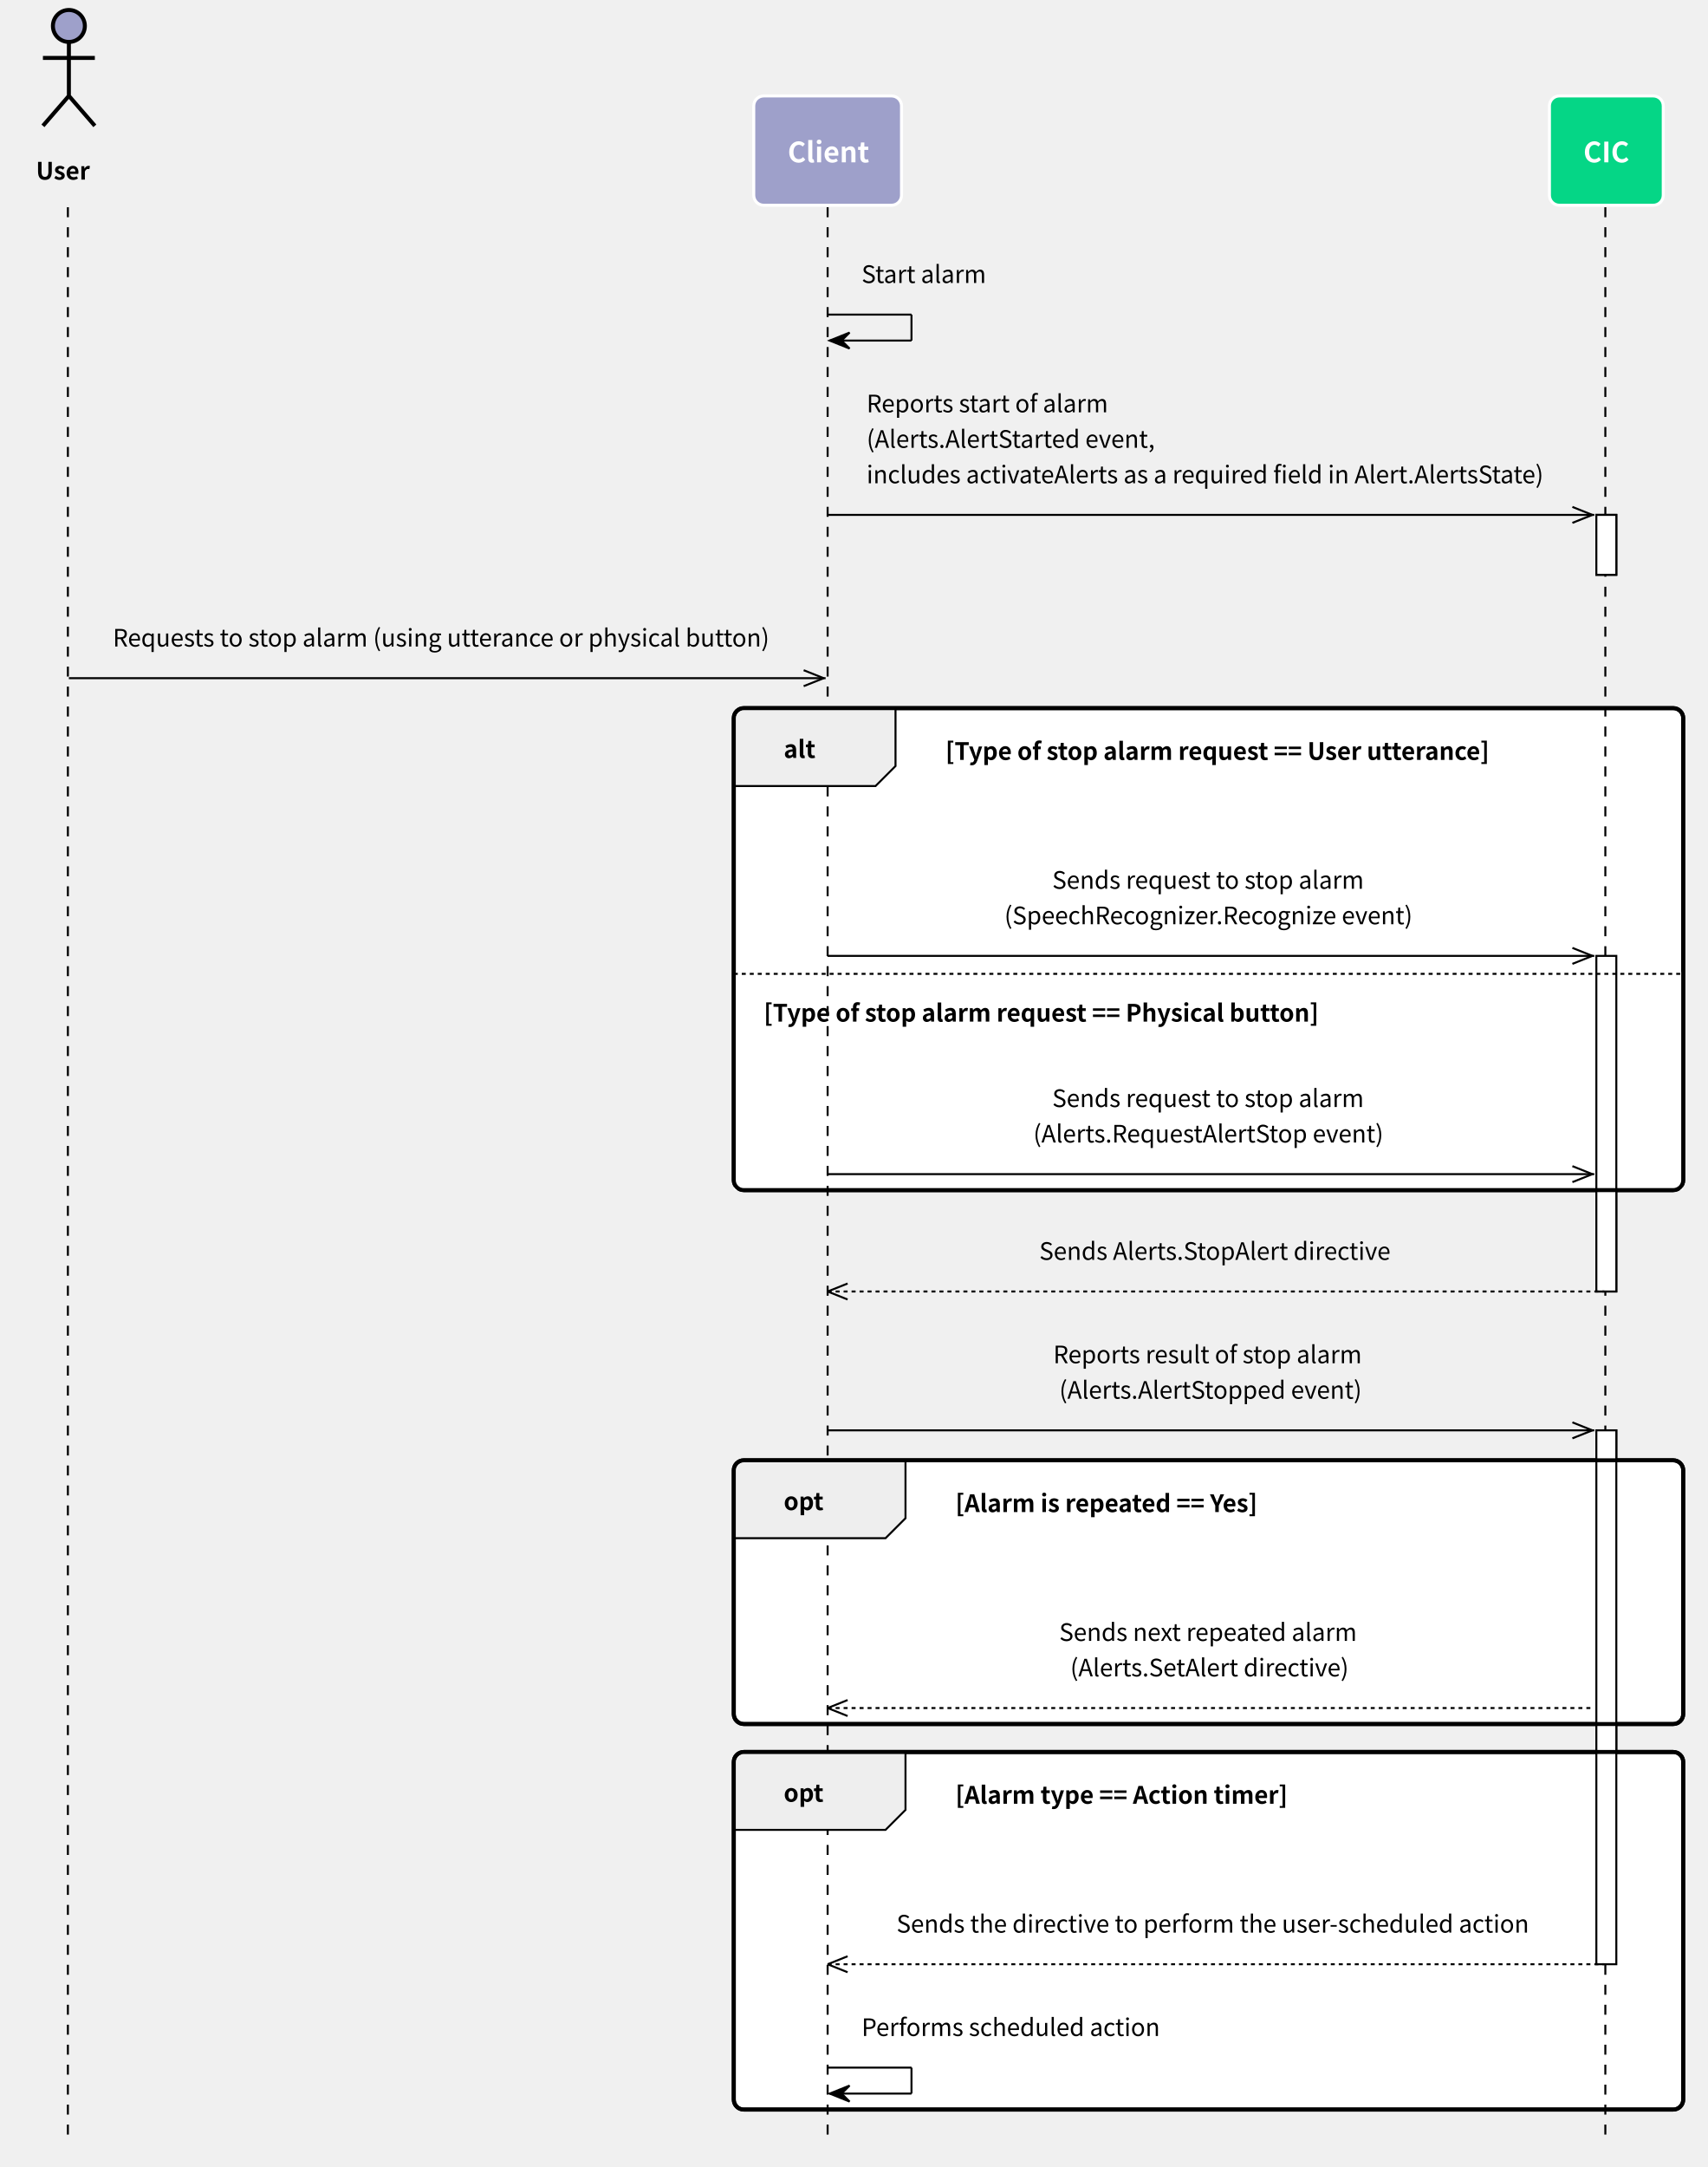
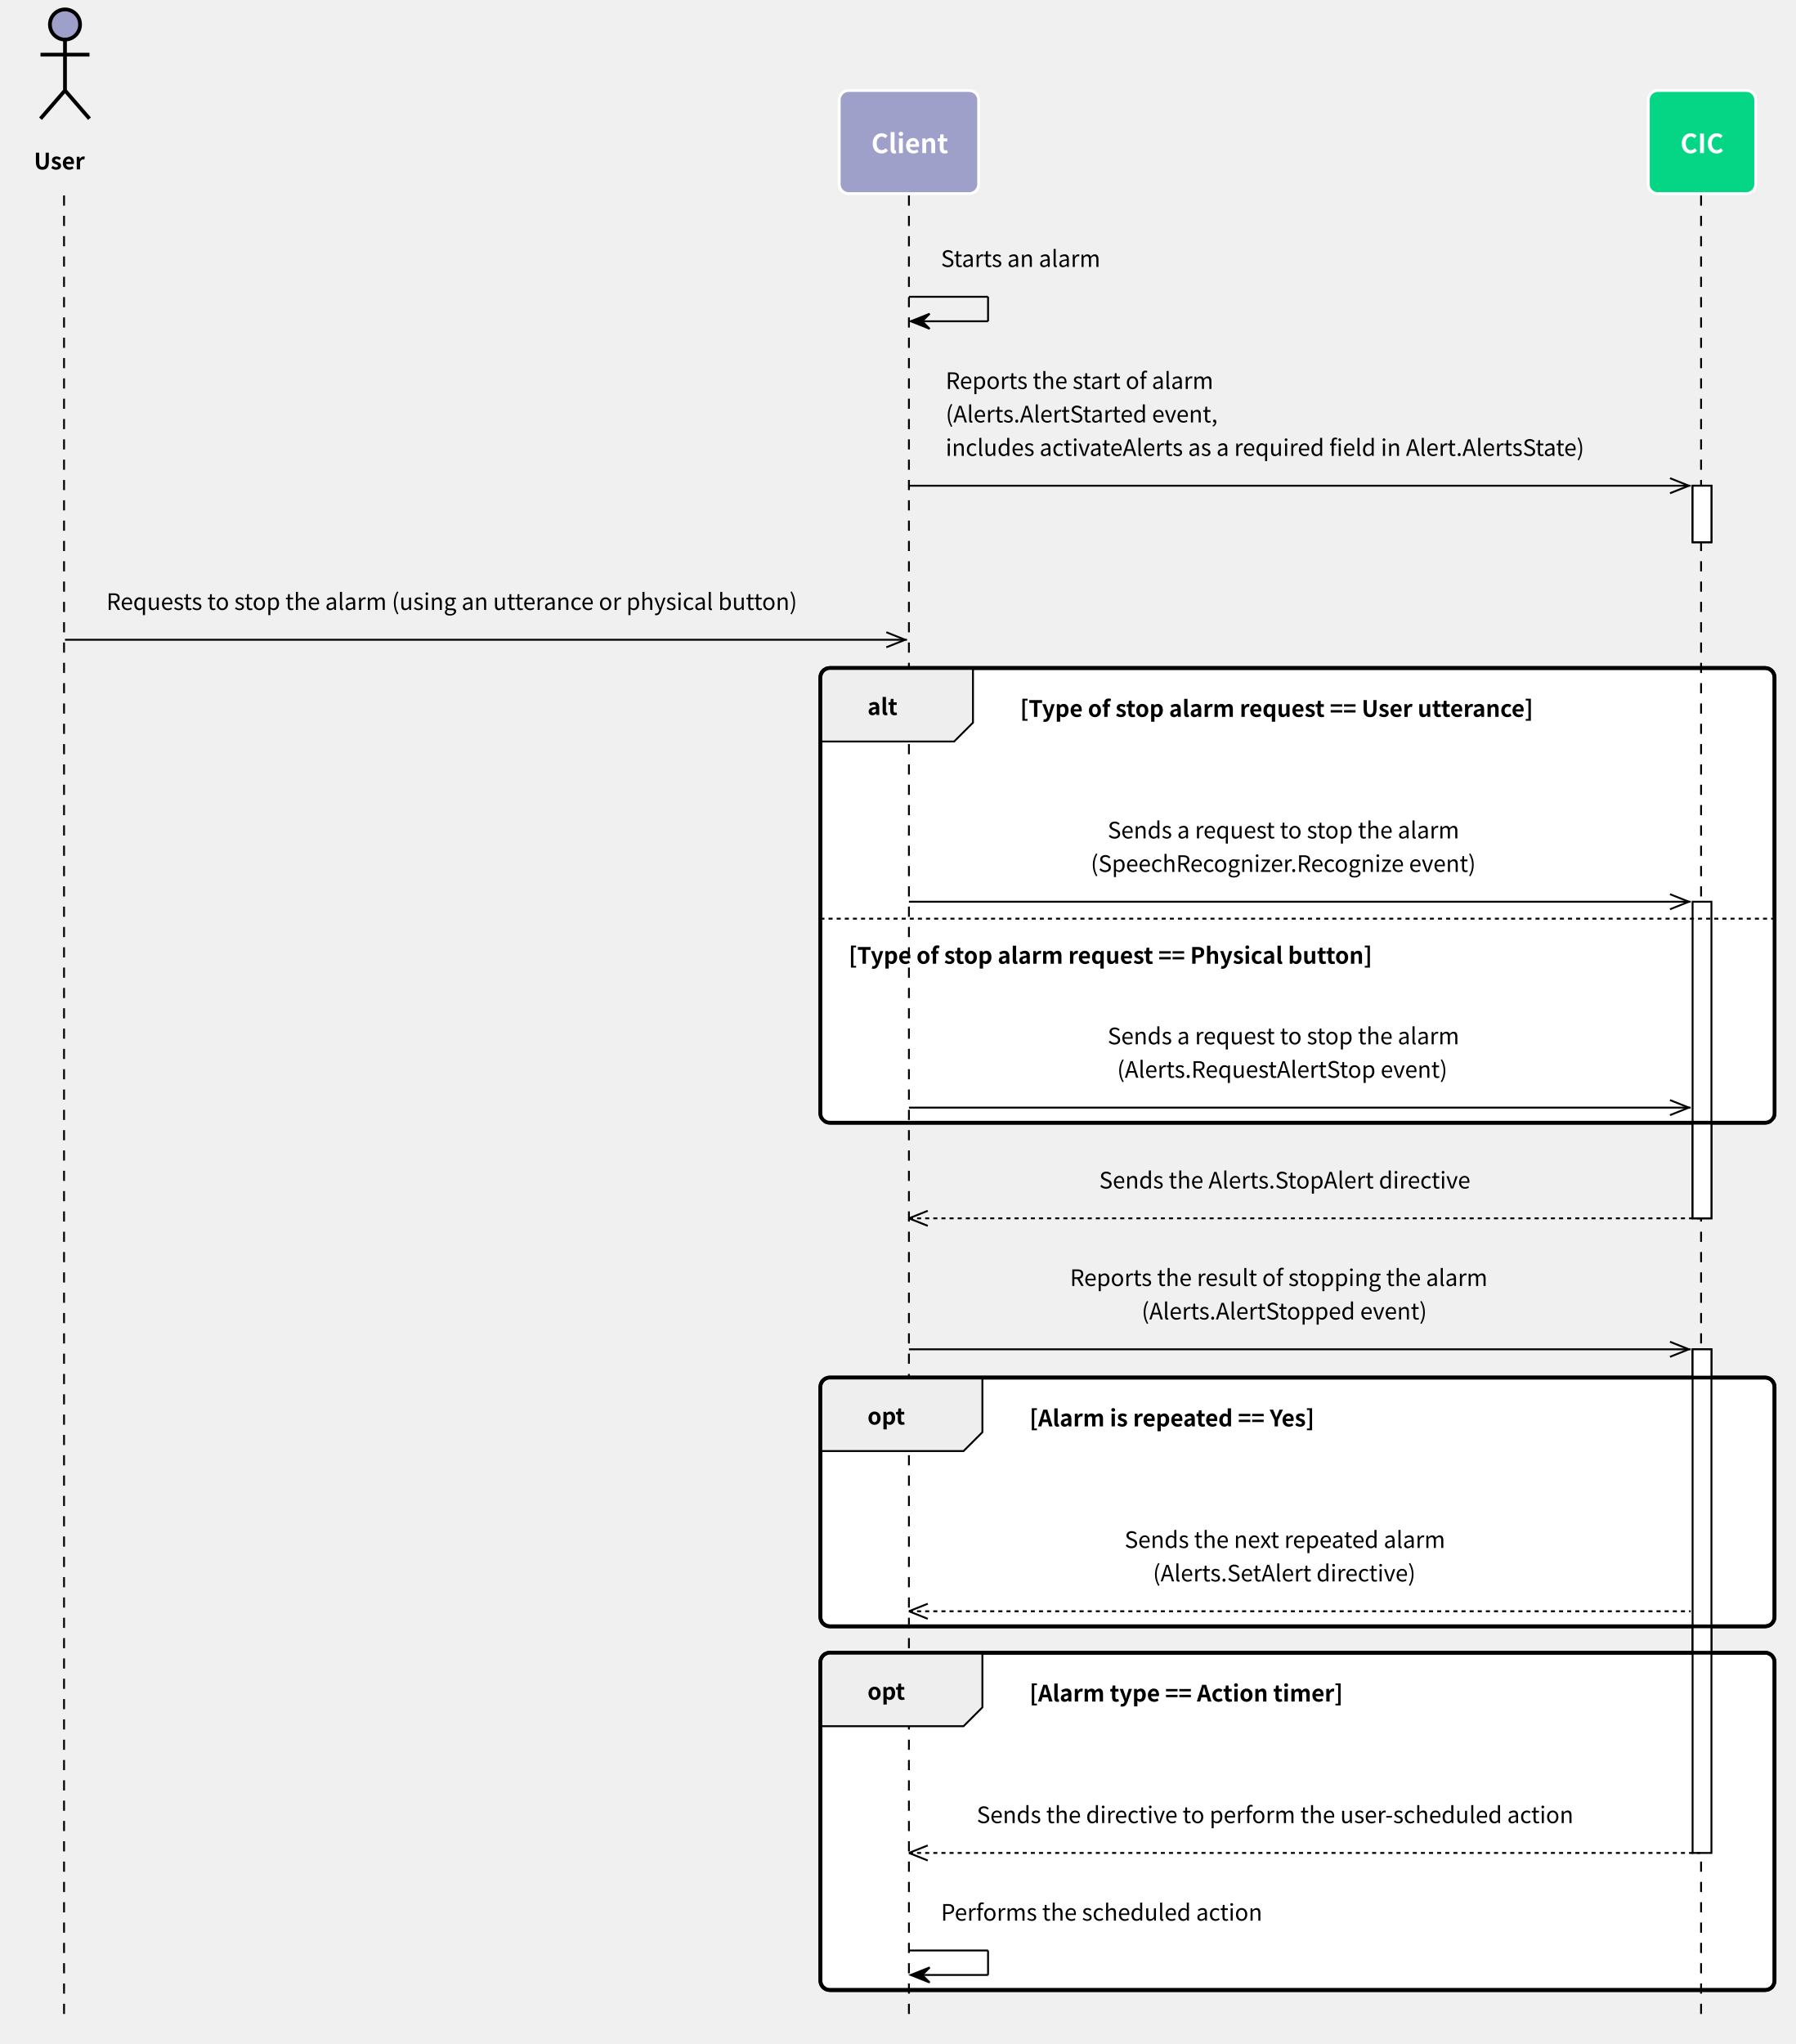
- <svg xmlns="http://www.w3.org/2000/svg" contentScriptType="application/ecmascript" contentStyleType="text/css" height="1085px" preserveAspectRatio="none" style="width:855px;height:1085px;" version="1.1" viewBox="0 0 855 1085" width="855px" zoomAndPan="magnify">
+ <svg xmlns="http://www.w3.org/2000/svg" contentScriptType="application/ecmascript" contentStyleType="text/css" height="1006.112px" preserveAspectRatio="none" style="width:884px;height:1006px;" version="1.1" viewBox="0 0 884 1006" width="884.636px" zoomAndPan="magnify">
  <defs />
  <g>
-     <rect fill="#FFFFFF" height="30" style="stroke: #000000; stroke-width: 1.0;" width="10" x="799.5" y="257.8" />
-     <rect fill="#FFFFFF" height="168.04" style="stroke: #000000; stroke-width: 1.0;" width="10" x="799.5" y="478.6" />
-     <rect fill="#FFFFFF" height="267.32" style="stroke: #000000; stroke-width: 1.0;" width="10" x="799.5" y="716.16" />
-     <rect fill="#FFFFFF" height="241.32" rx="5" ry="5" style="stroke: #000000; stroke-width: 2.0;" width="475.5" x="367.5" y="354.56" />
-     <rect fill="#FFFFFF" height="109.28" style="stroke: none; stroke-width: 1.0;" width="475.5" x="367.5" y="486.6" />
-     <rect fill="#FFFFFF" height="132.04" rx="5" ry="5" style="stroke: #000000; stroke-width: 2.0;" width="475.5" x="367.5" y="731.16" />
-     <rect fill="#FFFFFF" height="179.04" rx="5" ry="5" style="stroke: #000000; stroke-width: 2.0;" width="475.5" x="367.5" y="877.2" />
-     <line style="stroke: #000000; stroke-width: 1.0; stroke-dasharray: 5.0,5.0;" x1="34" x2="34" y1="103.76" y2="1073.24" />
-     <line style="stroke: #000000; stroke-width: 1.0; stroke-dasharray: 5.0,5.0;" x1="414.5" x2="414.5" y1="103.76" y2="1073.24" />
-     <line style="stroke: #000000; stroke-width: 1.0; stroke-dasharray: 5.0,5.0;" x1="804" x2="804" y1="103.76" y2="1073.24" />
-     <text fill="#000000" font-family="Noto Sans CJK KR" font-size="12" font-weight="bold" lengthAdjust="spacingAndGlyphs" textLength="27" x="18" y="89.92">User</text>
-     <ellipse cx="34.5" cy="13" fill="#9EA0CA" rx="8" ry="8" style="stroke: #000000; stroke-width: 2.0;" />
-     <path d="M34.5,21 L34.5,48 M21.5,29 L47.5,29 M34.5,48 L21.5,63 M34.5,48 L47.5,63 " fill="none" style="stroke: #000000; stroke-width: 2.0;" />
-     <rect fill="#9EA0CA" height="54.72" rx="5" ry="5" style="stroke: #FFFFFF; stroke-width: 1.5;" width="74" x="377.5" y="48.04" />
-     <text fill="#FFFFFF" font-family="Noto Sans CJK KR" font-size="14" font-weight="bold" lengthAdjust="spacingAndGlyphs" textLength="40" x="394.5" y="81.28">Client</text>
-     <rect fill="#05D686" height="54.72" rx="5" ry="5" style="stroke: #FFFFFF; stroke-width: 1.5;" width="57" x="776" y="48.04" />
-     <text fill="#FFFFFF" font-family="Noto Sans CJK KR" font-size="14" font-weight="bold" lengthAdjust="spacingAndGlyphs" textLength="23" x="793" y="81.28">CIC</text>
-     <rect fill="#FFFFFF" height="30" style="stroke: #000000; stroke-width: 1.0;" width="10" x="799.5" y="257.8" />
-     <rect fill="#FFFFFF" height="168.04" style="stroke: #000000; stroke-width: 1.0;" width="10" x="799.5" y="478.6" />
-     <rect fill="#FFFFFF" height="267.32" style="stroke: #000000; stroke-width: 1.0;" width="10" x="799.5" y="716.16" />
-     <line style="stroke: #000000; stroke-width: 1.0;" x1="414.5" x2="456.5" y1="157.52" y2="157.52" />
-     <line style="stroke: #000000; stroke-width: 1.0;" x1="456.5" x2="456.5" y1="157.52" y2="170.52" />
-     <line style="stroke: #000000; stroke-width: 1.0;" x1="415.5" x2="456.5" y1="170.52" y2="170.52" />
-     <polygon fill="#000000" points="425.5,166.52,415.5,170.52,425.5,174.52,421.5,170.52" style="stroke: #000000; stroke-width: 1.0;" />
-     <text fill="#000000" font-family="Noto Sans CJK KR" font-size="12" lengthAdjust="spacingAndGlyphs" textLength="65" x="431.5" y="141.68">Start alarm</text>
-     <line style="stroke: #000000; stroke-width: 1.0;" x1="797.5" x2="787.5" y1="257.8" y2="253.8" />
-     <line style="stroke: #000000; stroke-width: 1.0;" x1="797.5" x2="787.5" y1="257.8" y2="261.8" />
-     <line style="stroke: #000000; stroke-width: 1.0;" x1="414.5" x2="798.5" y1="257.8" y2="257.8" />
-     <text fill="#000000" font-family="Noto Sans CJK KR" font-size="12" lengthAdjust="spacingAndGlyphs" textLength="126" x="434" y="206.44">Reports start of alarm</text>
-     <text fill="#000000" font-family="Noto Sans CJK KR" font-size="12" lengthAdjust="spacingAndGlyphs" textLength="148" x="434" y="224.2">(Alerts.AlertStarted event,</text>
-     <text fill="#000000" font-family="Noto Sans CJK KR" font-size="12" lengthAdjust="spacingAndGlyphs" textLength="346" x="434" y="241.96">includes activateAlerts as a required field in Alert.AlertsState)</text>
-     <line style="stroke: #000000; stroke-width: 1.0;" x1="412.5" x2="402.5" y1="339.56" y2="335.56" />
-     <line style="stroke: #000000; stroke-width: 1.0;" x1="412.5" x2="402.5" y1="339.56" y2="343.56" />
-     <line style="stroke: #000000; stroke-width: 1.0;" x1="34.5" x2="413.5" y1="339.56" y2="339.56" />
-     <text fill="#000000" font-family="Noto Sans CJK KR" font-size="12" lengthAdjust="spacingAndGlyphs" textLength="336" x="56.5" y="323.72">Requests to stop alarm (using utterance or physical button)</text>
-     <path d="M372.5,354.56 L448.5,354.56 L448.5,383.56 L438.5,393.56 L367.5,393.56 L367.5,359.56 " fill="#EEEEEE" style="stroke: #000000; stroke-width: 1.0;" />
-     <rect fill="none" height="241.32" rx="5" ry="5" style="stroke: #000000; stroke-width: 2.0;" width="475.5" x="367.5" y="354.56" />
-     <text fill="#000000" font-family="Noto Sans CJK KR" font-size="12" font-weight="bold" lengthAdjust="spacingAndGlyphs" textLength="16" x="392.5" y="379.48">alt</text>
-     <text fill="#000000" font-family="Noto Sans CJK KR" font-size="12" font-weight="bold" lengthAdjust="spacingAndGlyphs" textLength="280" x="473.5" y="380.48">[Type of stop alarm request == User utterance]</text>
-     <line style="stroke: #000000; stroke-width: 1.0;" x1="797.5" x2="787.5" y1="478.6" y2="474.6" />
-     <line style="stroke: #000000; stroke-width: 1.0;" x1="797.5" x2="787.5" y1="478.6" y2="482.6" />
-     <line style="stroke: #000000; stroke-width: 1.0;" x1="414.5" x2="798.5" y1="478.6" y2="478.6" />
-     <text fill="#000000" font-family="Noto Sans CJK KR" font-size="12" lengthAdjust="spacingAndGlyphs" textLength="160" x="527" y="445">Sends request to stop alarm</text>
-     <text fill="#000000" font-family="Noto Sans CJK KR" font-size="12" lengthAdjust="spacingAndGlyphs" textLength="208" x="503" y="462.76">(SpeechRecognizer.Recognize event)</text>
-     <line style="stroke: #000000; stroke-width: 1.0; stroke-dasharray: 2.0,2.0;" x1="367.5" x2="843" y1="487.6" y2="487.6" />
-     <text fill="#000000" font-family="Noto Sans CJK KR" font-size="12" font-weight="bold" lengthAdjust="spacingAndGlyphs" textLength="287" x="382.5" y="511.52">[Type of stop alarm request == Physical button]</text>
-     <line style="stroke: #000000; stroke-width: 1.0;" x1="797.5" x2="787.5" y1="587.88" y2="583.88" />
-     <line style="stroke: #000000; stroke-width: 1.0;" x1="797.5" x2="787.5" y1="587.88" y2="591.88" />
-     <line style="stroke: #000000; stroke-width: 1.0;" x1="414.5" x2="798.5" y1="587.88" y2="587.88" />
-     <text fill="#000000" font-family="Noto Sans CJK KR" font-size="12" lengthAdjust="spacingAndGlyphs" textLength="160" x="527" y="554.28">Sends request to stop alarm</text>
-     <text fill="#000000" font-family="Noto Sans CJK KR" font-size="12" lengthAdjust="spacingAndGlyphs" textLength="179" x="517.5" y="572.04">(Alerts.RequestAlertStop event)</text>
-     <line style="stroke: #000000; stroke-width: 1.0;" x1="414.5" x2="424.5" y1="646.64" y2="642.64" />
-     <line style="stroke: #000000; stroke-width: 1.0;" x1="414.5" x2="424.5" y1="646.64" y2="650.64" />
-     <line style="stroke: #000000; stroke-width: 1.0; stroke-dasharray: 2.0,2.0;" x1="414.5" x2="803.5" y1="646.64" y2="646.64" />
-     <text fill="#000000" font-family="Noto Sans CJK KR" font-size="12" lengthAdjust="spacingAndGlyphs" textLength="178" x="520.5" y="630.8">Sends Alerts.StopAlert directive</text>
-     <line style="stroke: #000000; stroke-width: 1.0;" x1="797.5" x2="787.5" y1="716.16" y2="712.16" />
-     <line style="stroke: #000000; stroke-width: 1.0;" x1="797.5" x2="787.5" y1="716.16" y2="720.16" />
-     <line style="stroke: #000000; stroke-width: 1.0;" x1="414.5" x2="798.5" y1="716.16" y2="716.16" />
-     <text fill="#000000" font-family="Noto Sans CJK KR" font-size="12" lengthAdjust="spacingAndGlyphs" textLength="159" x="527.5" y="682.56">Reports result of stop alarm</text>
-     <text fill="#000000" font-family="Noto Sans CJK KR" font-size="12" lengthAdjust="spacingAndGlyphs" textLength="153" x="530.5" y="700.32">(Alerts.AlertStopped event)</text>
-     <path d="M372.5,731.16 L453.5,731.16 L453.5,760.16 L443.5,770.16 L367.5,770.16 L367.5,736.16 " fill="#EEEEEE" style="stroke: #000000; stroke-width: 1.0;" />
-     <rect fill="none" height="132.04" rx="5" ry="5" style="stroke: #000000; stroke-width: 2.0;" width="475.5" x="367.5" y="731.16" />
-     <text fill="#000000" font-family="Noto Sans CJK KR" font-size="12" font-weight="bold" lengthAdjust="spacingAndGlyphs" textLength="21" x="392.5" y="756.08">opt</text>
-     <text fill="#000000" font-family="Noto Sans CJK KR" font-size="12" font-weight="bold" lengthAdjust="spacingAndGlyphs" textLength="156" x="478.5" y="757.08">[Alarm is repeated == Yes]</text>
-     <line style="stroke: #000000; stroke-width: 1.0;" x1="414.5" x2="424.5" y1="855.2" y2="851.2" />
-     <line style="stroke: #000000; stroke-width: 1.0;" x1="414.5" x2="424.5" y1="855.2" y2="859.2" />
-     <line style="stroke: #000000; stroke-width: 1.0; stroke-dasharray: 2.0,2.0;" x1="414.5" x2="798.5" y1="855.2" y2="855.2" />
-     <text fill="#000000" font-family="Noto Sans CJK KR" font-size="12" lengthAdjust="spacingAndGlyphs" textLength="153" x="530.5" y="821.6">Sends next repeated alarm</text>
-     <text fill="#000000" font-family="Noto Sans CJK KR" font-size="12" lengthAdjust="spacingAndGlyphs" textLength="142" x="536" y="839.36">(Alerts.SetAlert directive)</text>
-     <path d="M372.5,877.2 L453.5,877.2 L453.5,906.2 L443.5,916.2 L367.5,916.2 L367.5,882.2 " fill="#EEEEEE" style="stroke: #000000; stroke-width: 1.0;" />
-     <rect fill="none" height="179.04" rx="5" ry="5" style="stroke: #000000; stroke-width: 2.0;" width="475.5" x="367.5" y="877.2" />
-     <text fill="#000000" font-family="Noto Sans CJK KR" font-size="12" font-weight="bold" lengthAdjust="spacingAndGlyphs" textLength="21" x="392.5" y="902.12">opt</text>
-     <text fill="#000000" font-family="Noto Sans CJK KR" font-size="12" font-weight="bold" lengthAdjust="spacingAndGlyphs" textLength="171" x="478.5" y="903.12">[Alarm type == Action timer]</text>
-     <line style="stroke: #000000; stroke-width: 1.0;" x1="414.5" x2="424.5" y1="983.48" y2="979.48" />
-     <line style="stroke: #000000; stroke-width: 1.0;" x1="414.5" x2="424.5" y1="983.48" y2="987.48" />
-     <line style="stroke: #000000; stroke-width: 1.0; stroke-dasharray: 2.0,2.0;" x1="414.5" x2="803.5" y1="983.48" y2="983.48" />
-     <text fill="#000000" font-family="Noto Sans CJK KR" font-size="12" lengthAdjust="spacingAndGlyphs" textLength="321" x="449" y="967.64">Sends the directive to perform the user-scheduled action</text>
-     <line style="stroke: #000000; stroke-width: 1.0;" x1="414.5" x2="456.5" y1="1035.24" y2="1035.24" />
-     <line style="stroke: #000000; stroke-width: 1.0;" x1="456.5" x2="456.5" y1="1035.24" y2="1048.24" />
-     <line style="stroke: #000000; stroke-width: 1.0;" x1="415.5" x2="456.5" y1="1048.24" y2="1048.24" />
-     <polygon fill="#000000" points="425.5,1044.24,415.5,1048.24,425.5,1052.24,421.5,1048.24" style="stroke: #000000; stroke-width: 1.0;" />
-     <text fill="#000000" font-family="Noto Sans CJK KR" font-size="12" lengthAdjust="spacingAndGlyphs" textLength="151" x="431.5" y="1019.4">Performs scheduled action</text>
+     <rect fill="#FFFFFF" height="27.819" style="stroke: #000000; stroke-width: 0.927;" width="9.273" x="833.172" y="239.056" />
+     <rect fill="#FFFFFF" height="155.822" style="stroke: #000000; stroke-width: 0.927;" width="9.273" x="833.172" y="443.802" />
+     <rect fill="#FFFFFF" height="247.884" style="stroke: #000000; stroke-width: 0.927;" width="9.273" x="833.172" y="664.089" />
+     <rect fill="#FFFFFF" height="223.774" rx="4.636" ry="4.636" style="stroke: #000000; stroke-width: 1.855;" width="469.673" x="403.836" y="328.781" />
+     <rect fill="#FFFFFF" height="101.335" style="stroke: none; stroke-width: 0.927;" width="469.673" x="403.836" y="451.22" />
+     <rect fill="#FFFFFF" height="122.44" rx="4.636" ry="4.636" style="stroke: #000000; stroke-width: 1.855;" width="469.673" x="403.836" y="677.999" />
+     <rect fill="#FFFFFF" height="166.022" rx="4.636" ry="4.636" style="stroke: #000000; stroke-width: 1.855;" width="469.673" x="403.836" y="813.42" />
+     <line style="stroke: #000000; stroke-width: 0.927; stroke-dasharray: 5.0,5.0;" x1="31.528" x2="31.528" y1="96.216" y2="995.207" />
+     <line style="stroke: #000000; stroke-width: 0.927; stroke-dasharray: 5.0,5.0;" x1="447.418" x2="447.418" y1="96.216" y2="995.207" />
+     <line style="stroke: #000000; stroke-width: 0.927; stroke-dasharray: 5.0,5.0;" x1="837.345" x2="837.345" y1="96.216" y2="995.207" />
+     <text fill="#000000" font-family="Noto Sans CJK KR" font-size="11.127" font-weight="bold" lengthAdjust="spacingAndGlyphs" textLength="25.037" x="16.691" y="83.382">User</text>
+     <ellipse cx="31.992" cy="12.055" fill="#9EA0CA" rx="7.418" ry="7.418" style="stroke: #000000; stroke-width: 1.855;" />
+     <path d="M31.992,19.473 L31.992,44.51 M19.937,26.892 L44.046,26.892 M31.992,44.51 L19.937,58.419 M31.992,44.51 L44.046,58.419 " fill="none" style="stroke: #000000; stroke-width: 1.855;" />
+     <rect fill="#9EA0CA" height="50.741" rx="4.636" ry="4.636" style="stroke: #FFFFFF; stroke-width: 1.391;" width="68.62" x="413.108" y="44.547" />
+     <text fill="#FFFFFF" font-family="Noto Sans CJK KR" font-size="12.982" font-weight="bold" lengthAdjust="spacingAndGlyphs" textLength="37.092" x="428.873" y="75.37">Client</text>
+     <rect fill="#05D686" height="50.741" rx="4.636" ry="4.636" style="stroke: #FFFFFF; stroke-width: 1.391;" width="52.856" x="811.38" y="44.547" />
+     <text fill="#FFFFFF" font-family="Noto Sans CJK KR" font-size="12.982" font-weight="bold" lengthAdjust="spacingAndGlyphs" textLength="21.328" x="827.144" y="75.37">CIC</text>
+     <rect fill="#FFFFFF" height="27.819" style="stroke: #000000; stroke-width: 0.927;" width="9.273" x="833.172" y="239.056" />
+     <rect fill="#FFFFFF" height="155.822" style="stroke: #000000; stroke-width: 0.927;" width="9.273" x="833.172" y="443.802" />
+     <rect fill="#FFFFFF" height="247.884" style="stroke: #000000; stroke-width: 0.927;" width="9.273" x="833.172" y="664.089" />
+     <line style="stroke: #000000; stroke-width: 0.927;" x1="447.418" x2="486.365" y1="146.067" y2="146.067" />
+     <line style="stroke: #000000; stroke-width: 0.927;" x1="486.365" x2="486.365" y1="146.067" y2="158.122" />
+     <line style="stroke: #000000; stroke-width: 0.927;" x1="448.346" x2="486.365" y1="158.122" y2="158.122" />
+     <polygon fill="#000000" points="457.618,154.413,448.346,158.122,457.618,161.831,453.909,158.122" style="stroke: #000000; stroke-width: 0.927;" />
+     <text fill="#000000" font-family="Noto Sans CJK KR" font-size="11.127" lengthAdjust="spacingAndGlyphs" textLength="87.165" x="463.182" y="131.379">Starts an alarm</text>
+     <line style="stroke: #000000; stroke-width: 0.927;" x1="831.317" x2="822.044" y1="239.056" y2="235.347" />
+     <line style="stroke: #000000; stroke-width: 0.927;" x1="831.317" x2="822.044" y1="239.056" y2="242.765" />
+     <line style="stroke: #000000; stroke-width: 0.927;" x1="447.418" x2="832.245" y1="239.056" y2="239.056" />
+     <text fill="#000000" font-family="Noto Sans CJK KR" font-size="11.127" lengthAdjust="spacingAndGlyphs" textLength="146.512" x="465.5" y="191.43">Reports the start of alarm</text>
+     <text fill="#000000" font-family="Noto Sans CJK KR" font-size="11.127" lengthAdjust="spacingAndGlyphs" textLength="150.221" x="465.5" y="207.899">(Alerts.AlertStarted event,</text>
+     <text fill="#000000" font-family="Noto Sans CJK KR" font-size="11.127" lengthAdjust="spacingAndGlyphs" textLength="349.589" x="465.5" y="224.368">includes activateAlerts as a required field in Alert.AlertsState)</text>
+     <line style="stroke: #000000; stroke-width: 0.927;" x1="445.564" x2="436.291" y1="314.871" y2="311.162" />
+     <line style="stroke: #000000; stroke-width: 0.927;" x1="445.564" x2="436.291" y1="314.871" y2="318.58" />
+     <line style="stroke: #000000; stroke-width: 0.927;" x1="31.992" x2="446.491" y1="314.871" y2="314.871" />
+     <text fill="#000000" font-family="Noto Sans CJK KR" font-size="11.127" lengthAdjust="spacingAndGlyphs" textLength="374.626" x="52.392" y="300.183">Requests to stop the alarm (using an utterance or physical button)</text>
+     <path d="M408.472,328.781 L478.946,328.781 L478.946,355.672 L469.673,364.945 L403.836,364.945 L403.836,333.417 " fill="#EEEEEE" style="stroke: #000000; stroke-width: 0.927;" />
+     <rect fill="none" height="223.774" rx="4.636" ry="4.636" style="stroke: #000000; stroke-width: 1.855;" width="469.673" x="403.836" y="328.781" />
+     <text fill="#000000" font-family="Noto Sans CJK KR" font-size="11.127" font-weight="bold" lengthAdjust="spacingAndGlyphs" textLength="14.837" x="427.018" y="351.889">alt</text>
+     <text fill="#000000" font-family="Noto Sans CJK KR" font-size="11.127" font-weight="bold" lengthAdjust="spacingAndGlyphs" textLength="259.642" x="502.129" y="352.816">[Type of stop alarm request == User utterance]</text>
+     <line style="stroke: #000000; stroke-width: 0.927;" x1="831.317" x2="822.044" y1="443.802" y2="440.093" />
+     <line style="stroke: #000000; stroke-width: 0.927;" x1="831.317" x2="822.044" y1="443.802" y2="447.511" />
+     <line style="stroke: #000000; stroke-width: 0.927;" x1="447.418" x2="832.245" y1="443.802" y2="443.802" />
+     <text fill="#000000" font-family="Noto Sans CJK KR" font-size="11.127" lengthAdjust="spacingAndGlyphs" textLength="190.095" x="545.248" y="412.645">Sends a request to stop the alarm</text>
+     <text fill="#000000" font-family="Noto Sans CJK KR" font-size="11.127" lengthAdjust="spacingAndGlyphs" textLength="206.786" x="536.902" y="429.114">(SpeechRecognizer.Recognize event)</text>
+     <line style="stroke: #000000; stroke-width: 0.927; stroke-dasharray: 2.0,2.0;" x1="403.836" x2="873.509" y1="452.147" y2="452.147" />
+     <text fill="#000000" font-family="Noto Sans CJK KR" font-size="11.127" font-weight="bold" lengthAdjust="spacingAndGlyphs" textLength="266.133" x="417.745" y="474.328">[Type of stop alarm request == Physical button]</text>
+     <line style="stroke: #000000; stroke-width: 0.927;" x1="831.317" x2="822.044" y1="545.136" y2="541.427" />
+     <line style="stroke: #000000; stroke-width: 0.927;" x1="831.317" x2="822.044" y1="545.136" y2="548.846" />
+     <line style="stroke: #000000; stroke-width: 0.927;" x1="447.418" x2="832.245" y1="545.136" y2="545.136" />
+     <text fill="#000000" font-family="Noto Sans CJK KR" font-size="11.127" lengthAdjust="spacingAndGlyphs" textLength="190.095" x="545.248" y="513.979">Sends a request to stop the alarm</text>
+     <text fill="#000000" font-family="Noto Sans CJK KR" font-size="11.127" lengthAdjust="spacingAndGlyphs" textLength="180.822" x="549.884" y="530.448">(Alerts.RequestAlertStop event)</text>
+     <line style="stroke: #000000; stroke-width: 0.927;" x1="447.418" x2="456.691" y1="599.624" y2="595.915" />
+     <line style="stroke: #000000; stroke-width: 0.927;" x1="447.418" x2="456.691" y1="599.624" y2="603.333" />
+     <line style="stroke: #000000; stroke-width: 0.927; stroke-dasharray: 2.0,2.0;" x1="447.418" x2="836.881" y1="599.624" y2="599.624" />
+     <text fill="#000000" font-family="Noto Sans CJK KR" font-size="11.127" lengthAdjust="spacingAndGlyphs" textLength="203.077" x="541.075" y="584.936">Sends the Alerts.StopAlert directive</text>
+     <line style="stroke: #000000; stroke-width: 0.927;" x1="831.317" x2="822.044" y1="664.089" y2="660.38" />
+     <line style="stroke: #000000; stroke-width: 0.927;" x1="831.317" x2="822.044" y1="664.089" y2="667.798" />
+     <line style="stroke: #000000; stroke-width: 0.927;" x1="447.418" x2="832.245" y1="664.089" y2="664.089" />
+     <text fill="#000000" font-family="Noto Sans CJK KR" font-size="11.127" lengthAdjust="spacingAndGlyphs" textLength="227.186" x="526.702" y="632.932">Reports the result of stopping the alarm</text>
+     <text fill="#000000" font-family="Noto Sans CJK KR" font-size="11.127" lengthAdjust="spacingAndGlyphs" textLength="156.712" x="561.939" y="649.401">(Alerts.AlertStopped event)</text>
+     <path d="M408.472,677.999 L483.583,677.999 L483.583,704.89 L474.31,714.163 L403.836,714.163 L403.836,682.635 " fill="#EEEEEE" style="stroke: #000000; stroke-width: 0.927;" />
+     <rect fill="none" height="122.44" rx="4.636" ry="4.636" style="stroke: #000000; stroke-width: 1.855;" width="469.673" x="403.836" y="677.999" />
+     <text fill="#000000" font-family="Noto Sans CJK KR" font-size="11.127" font-weight="bold" lengthAdjust="spacingAndGlyphs" textLength="19.473" x="427.018" y="701.107">opt</text>
+     <text fill="#000000" font-family="Noto Sans CJK KR" font-size="11.127" font-weight="bold" lengthAdjust="spacingAndGlyphs" textLength="144.657" x="506.765" y="702.034">[Alarm is repeated == Yes]</text>
+     <line style="stroke: #000000; stroke-width: 0.927;" x1="447.418" x2="456.691" y1="793.02" y2="789.311" />
+     <line style="stroke: #000000; stroke-width: 0.927;" x1="447.418" x2="456.691" y1="793.02" y2="796.729" />
+     <line style="stroke: #000000; stroke-width: 0.927; stroke-dasharray: 2.0,2.0;" x1="447.418" x2="832.245" y1="793.02" y2="793.02" />
+     <text fill="#000000" font-family="Noto Sans CJK KR" font-size="11.127" lengthAdjust="spacingAndGlyphs" textLength="173.404" x="553.593" y="761.863">Sends the next repeated alarm</text>
+     <text fill="#000000" font-family="Noto Sans CJK KR" font-size="11.127" lengthAdjust="spacingAndGlyphs" textLength="145.585" x="567.503" y="778.332">(Alerts.SetAlert directive)</text>
+     <path d="M408.472,813.42 L483.583,813.42 L483.583,840.312 L474.31,849.585 L403.836,849.585 L403.836,818.057 " fill="#EEEEEE" style="stroke: #000000; stroke-width: 0.927;" />
+     <rect fill="none" height="166.022" rx="4.636" ry="4.636" style="stroke: #000000; stroke-width: 1.855;" width="469.673" x="403.836" y="813.42" />
+     <text fill="#000000" font-family="Noto Sans CJK KR" font-size="11.127" font-weight="bold" lengthAdjust="spacingAndGlyphs" textLength="19.473" x="427.018" y="836.529">opt</text>
+     <text fill="#000000" font-family="Noto Sans CJK KR" font-size="11.127" font-weight="bold" lengthAdjust="spacingAndGlyphs" textLength="158.567" x="506.765" y="837.456">[Alarm type == Action timer]</text>
+     <line style="stroke: #000000; stroke-width: 0.927;" x1="447.418" x2="456.691" y1="911.973" y2="908.264" />
+     <line style="stroke: #000000; stroke-width: 0.927;" x1="447.418" x2="456.691" y1="911.973" y2="915.682" />
+     <line style="stroke: #000000; stroke-width: 0.927; stroke-dasharray: 2.0,2.0;" x1="447.418" x2="836.881" y1="911.973" y2="911.973" />
+     <text fill="#000000" font-family="Noto Sans CJK KR" font-size="11.127" lengthAdjust="spacingAndGlyphs" textLength="323.625" x="480.801" y="897.285">Sends the directive to perform the user-scheduled action</text>
+     <line style="stroke: #000000; stroke-width: 0.927;" x1="447.418" x2="486.365" y1="959.97" y2="959.97" />
+     <line style="stroke: #000000; stroke-width: 0.927;" x1="486.365" x2="486.365" y1="959.97" y2="972.024" />
+     <line style="stroke: #000000; stroke-width: 0.927;" x1="448.346" x2="486.365" y1="972.024" y2="972.024" />
+     <polygon fill="#000000" points="457.618,968.315,448.346,972.024,457.618,975.734,453.909,972.024" style="stroke: #000000; stroke-width: 0.927;" />
+     <text fill="#000000" font-family="Noto Sans CJK KR" font-size="11.127" lengthAdjust="spacingAndGlyphs" textLength="173.404" x="463.182" y="945.281">Performs the scheduled action</text>
  </g>
</svg>
